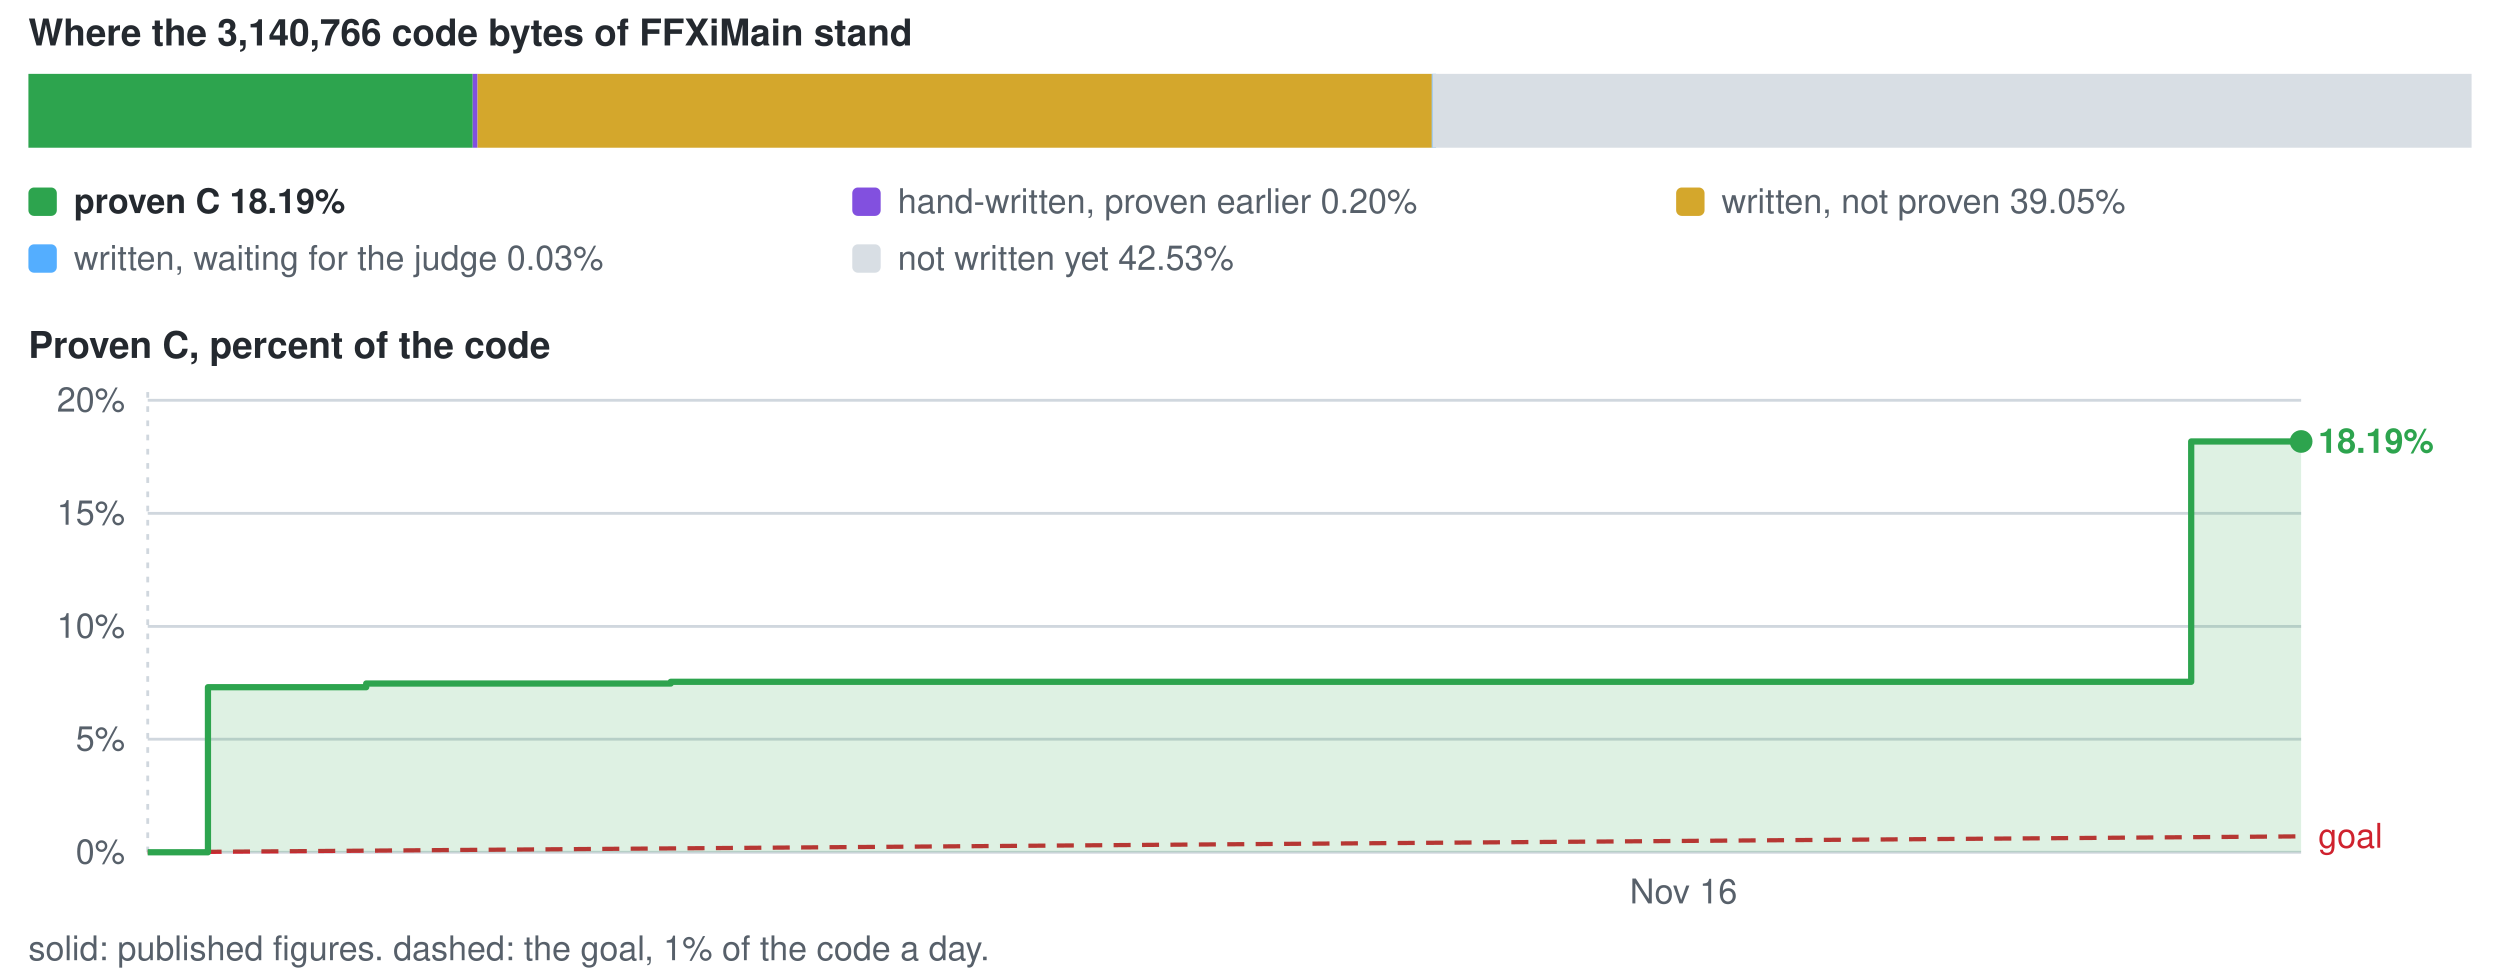
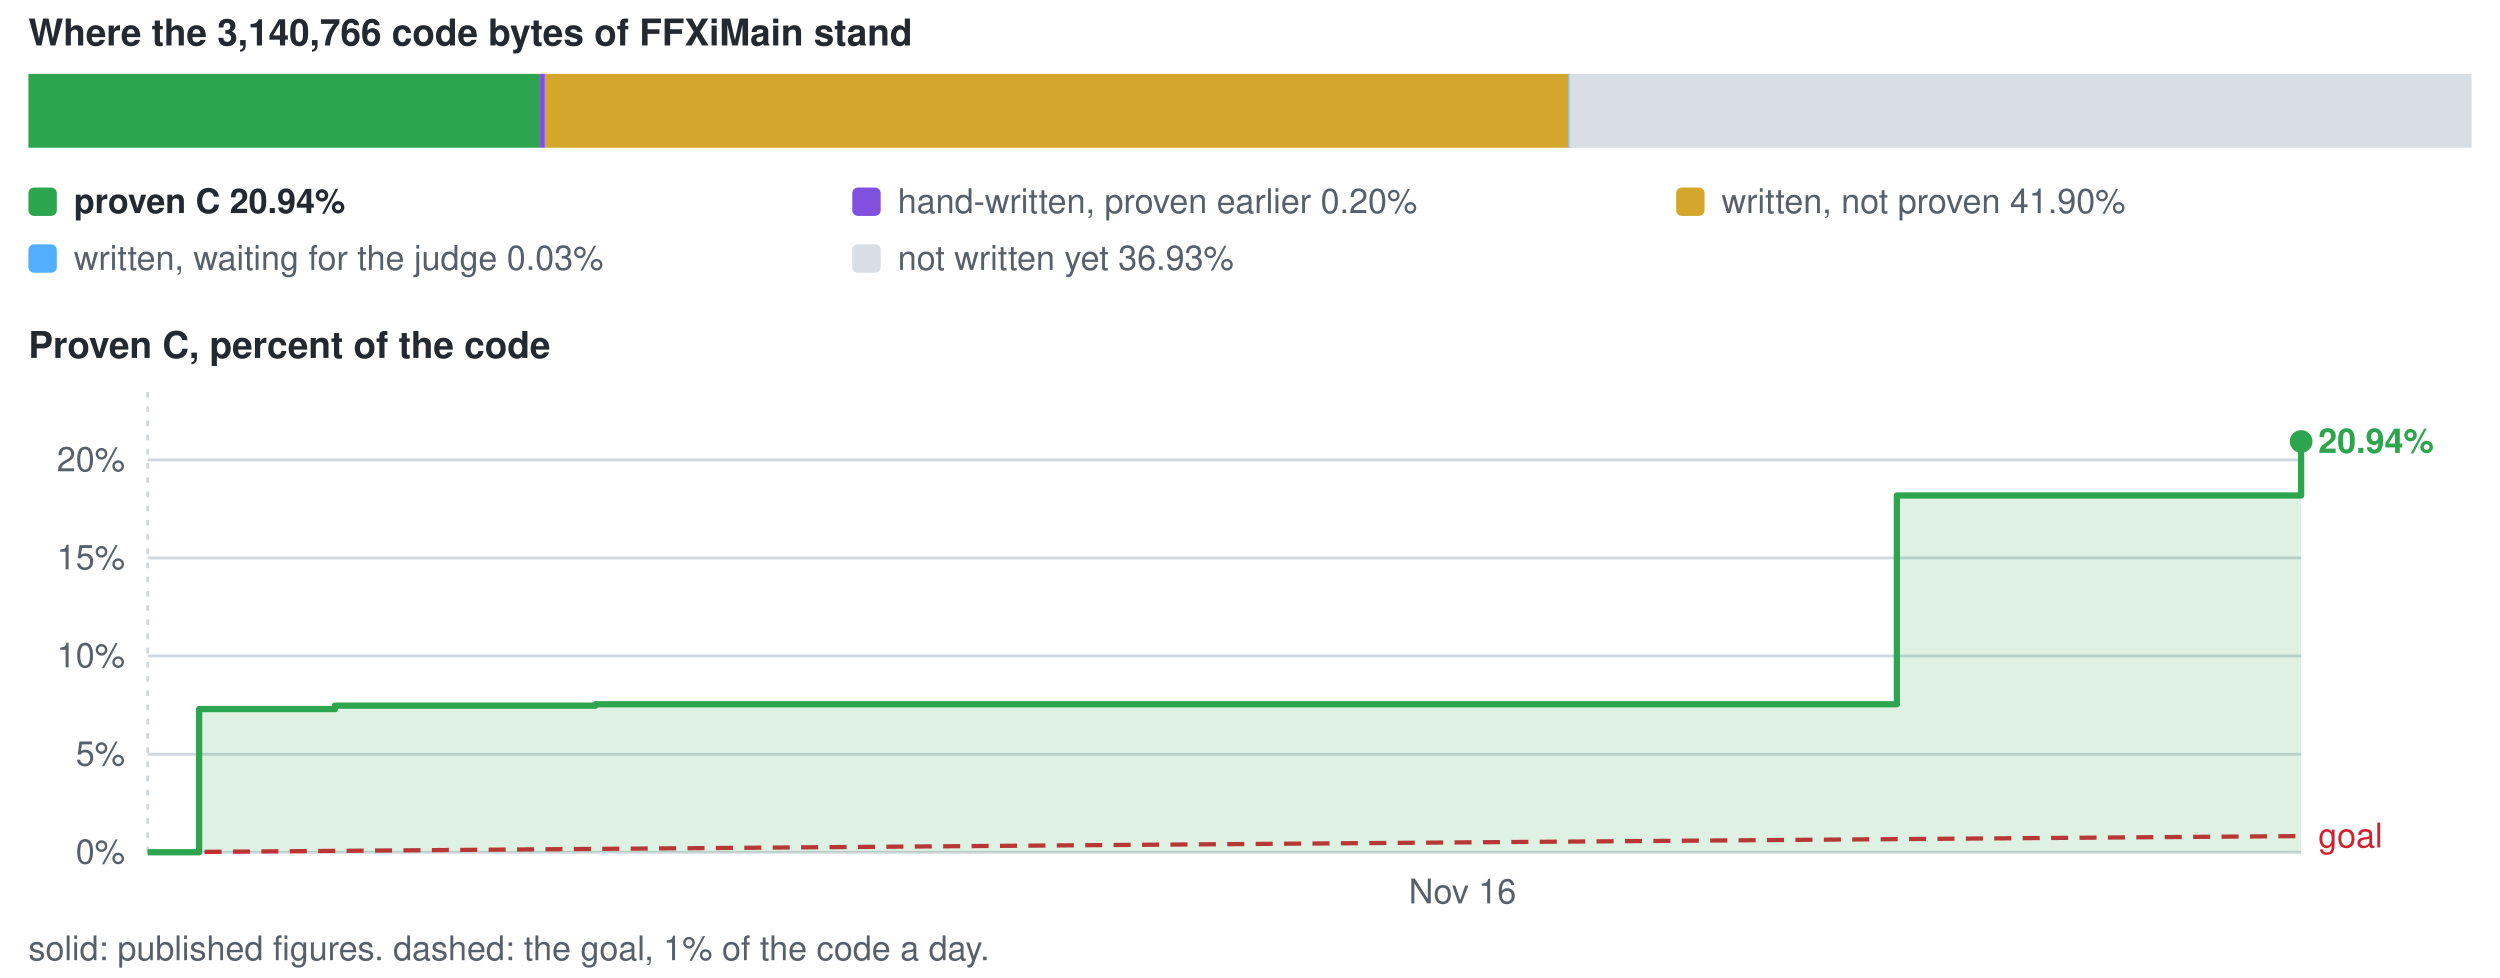
<svg xmlns="http://www.w3.org/2000/svg" viewBox="0 0 880 344" width="880" height="344" role="img" aria-label="conversion progress">
  <style>text{font-family:-apple-system,BlinkMacSystemFont,'Segoe UI',Helvetica,Arial,sans-serif;font-size:12px;fill:#57606a}.s{fill:#24292f;font-weight:600}.b{font-size:13px}</style>
  <text x="10" y="16" class="s b">Where the 3,140,766 code bytes of FFXiMain stand</text>
-   <rect x="10.0" y="26" width="156.4" height="26" fill="#2da44e" />
-   <rect x="166.4" y="26" width="1.7" height="26" fill="#8250df" />
-   <rect x="168.1" y="26" width="335.9" height="26" fill="#d4a72c" />
-   <rect x="504.0" y="26" width="1.5" height="26" fill="#54aeff" />
-   <rect x="504.2" y="26" width="365.8" height="26" fill="#d8dee4" />
+   <rect x="10.0" y="26" width="180.1" height="26" fill="#2da44e" />
+   <rect x="190.1" y="26" width="1.7" height="26" fill="#8250df" />
+   <rect x="191.8" y="26" width="360.3" height="26" fill="#d4a72c" />
+   <rect x="552.1" y="26" width="1.5" height="26" fill="#54aeff" />
+   <rect x="552.4" y="26" width="317.6" height="26" fill="#d8dee4" />
  <rect x="10" y="66" width="10" height="10" rx="2" fill="#2da44e" />
-   <text x="26" y="75" class="s">proven C 18.19%</text>
+   <text x="26" y="75" class="s">proven C 20.94%</text>
  <rect x="300" y="66" width="10" height="10" rx="2" fill="#8250df" />
  <text x="316" y="75">hand-written, proven earlier 0.20%</text>
  <rect x="590" y="66" width="10" height="10" rx="2" fill="#d4a72c" />
-   <text x="606" y="75">written, not proven 39.05%</text>
+   <text x="606" y="75">written, not proven 41.90%</text>
  <rect x="10" y="86" width="10" height="10" rx="2" fill="#54aeff" />
  <text x="26" y="95">written, waiting for the judge 0.03%</text>
  <rect x="300" y="86" width="10" height="10" rx="2" fill="#d8dee4" />
-   <text x="316" y="95">not written yet 42.53%</text>
+   <text x="316" y="95">not written yet 36.93%</text>
  <text x="10" y="126" class="s b">Proven C, percent of the code</text>
  <line x1="52" y1="300.0" x2="810" y2="300.0" stroke="#d0d7de" stroke-width="1" />
  <text x="44" y="304.0" text-anchor="end">0%</text>
-   <line x1="52" y1="260.2" x2="810" y2="260.2" stroke="#d0d7de" stroke-width="1" />
-   <text x="44" y="264.2" text-anchor="end">5%</text>
-   <line x1="52" y1="220.5" x2="810" y2="220.5" stroke="#d0d7de" stroke-width="1" />
-   <text x="44" y="224.5" text-anchor="end">10%</text>
-   <line x1="52" y1="180.7" x2="810" y2="180.7" stroke="#d0d7de" stroke-width="1" />
-   <text x="44" y="184.7" text-anchor="end">15%</text>
-   <line x1="52" y1="140.9" x2="810" y2="140.9" stroke="#d0d7de" stroke-width="1" />
-   <text x="44" y="144.9" text-anchor="end">20%</text>
+   <line x1="52" y1="265.5" x2="810" y2="265.5" stroke="#d0d7de" stroke-width="1" />
+   <text x="44" y="269.5" text-anchor="end">5%</text>
+   <line x1="52" y1="230.9" x2="810" y2="230.9" stroke="#d0d7de" stroke-width="1" />
+   <text x="44" y="234.9" text-anchor="end">10%</text>
+   <line x1="52" y1="196.4" x2="810" y2="196.4" stroke="#d0d7de" stroke-width="1" />
+   <text x="44" y="200.4" text-anchor="end">15%</text>
+   <line x1="52" y1="161.9" x2="810" y2="161.9" stroke="#d0d7de" stroke-width="1" />
+   <text x="44" y="165.9" text-anchor="end">20%</text>
  <line x1="52.0" y1="138" x2="52.0" y2="300" stroke="#d0d7de" stroke-width="1" stroke-dasharray="2 3" />
-   <text x="592.6" y="318" text-anchor="middle">Nov 16</text>
-   <line x1="52.0" y1="300.0" x2="810.0" y2="294.4" stroke="#cf222e" stroke-width="1.5" stroke-dasharray="6 4" />
-   <text x="816.0" y="298.4" style="fill:#cf222e">goal</text>
-   <path d="M52.0 300.0 H73.2 V241.9 H98.5 V241.9 H128.9 V240.6 H236.1 V240.0 H257.7 V240.0 H771.3 V155.4 H810.0 V155.4 V300.0 H52.0 Z" fill="#2da44e" fill-opacity="0.16" />
-   <path d="M52.0 300.0 H73.2 V241.9 H98.5 V241.9 H128.9 V240.6 H236.1 V240.0 H257.7 V240.0 H771.3 V155.4 H810.0 V155.4" fill="none" stroke="#2da44e" stroke-width="2.2" stroke-linejoin="round" />
+   <text x="514.8" y="318" text-anchor="middle">Nov 16</text>
+   <line x1="52.0" y1="300.0" x2="810.0" y2="294.3" stroke="#cf222e" stroke-width="1.5" stroke-dasharray="6 4" />
+   <text x="816.0" y="298.3" style="fill:#cf222e">goal</text>
+   <path d="M52.0 300.0 H70.1 V249.6 H91.8 V249.6 H117.9 V248.4 H209.6 V247.9 H228.1 V247.9 H667.7 V174.4 H701.0 V174.4 H810.0 V155.4 V300.0 H52.0 Z" fill="#2da44e" fill-opacity="0.16" />
+   <path d="M52.0 300.0 H70.1 V249.6 H91.8 V249.6 H117.9 V248.4 H209.6 V247.9 H228.1 V247.9 H667.7 V174.4 H701.0 V174.4 H810.0 V155.4" fill="none" stroke="#2da44e" stroke-width="2.2" stroke-linejoin="round" />
  <circle cx="810.0" cy="155.4" r="4" fill="#2da44e" />
-   <text x="816.0" y="159.4" class="s" style="fill:#2da44e">18.19%</text>
+   <text x="816.0" y="159.4" class="s" style="fill:#2da44e">20.94%</text>
  <text x="10" y="338">solid: published figures. dashed: the goal, 1% of the code a day.</text>
</svg>
